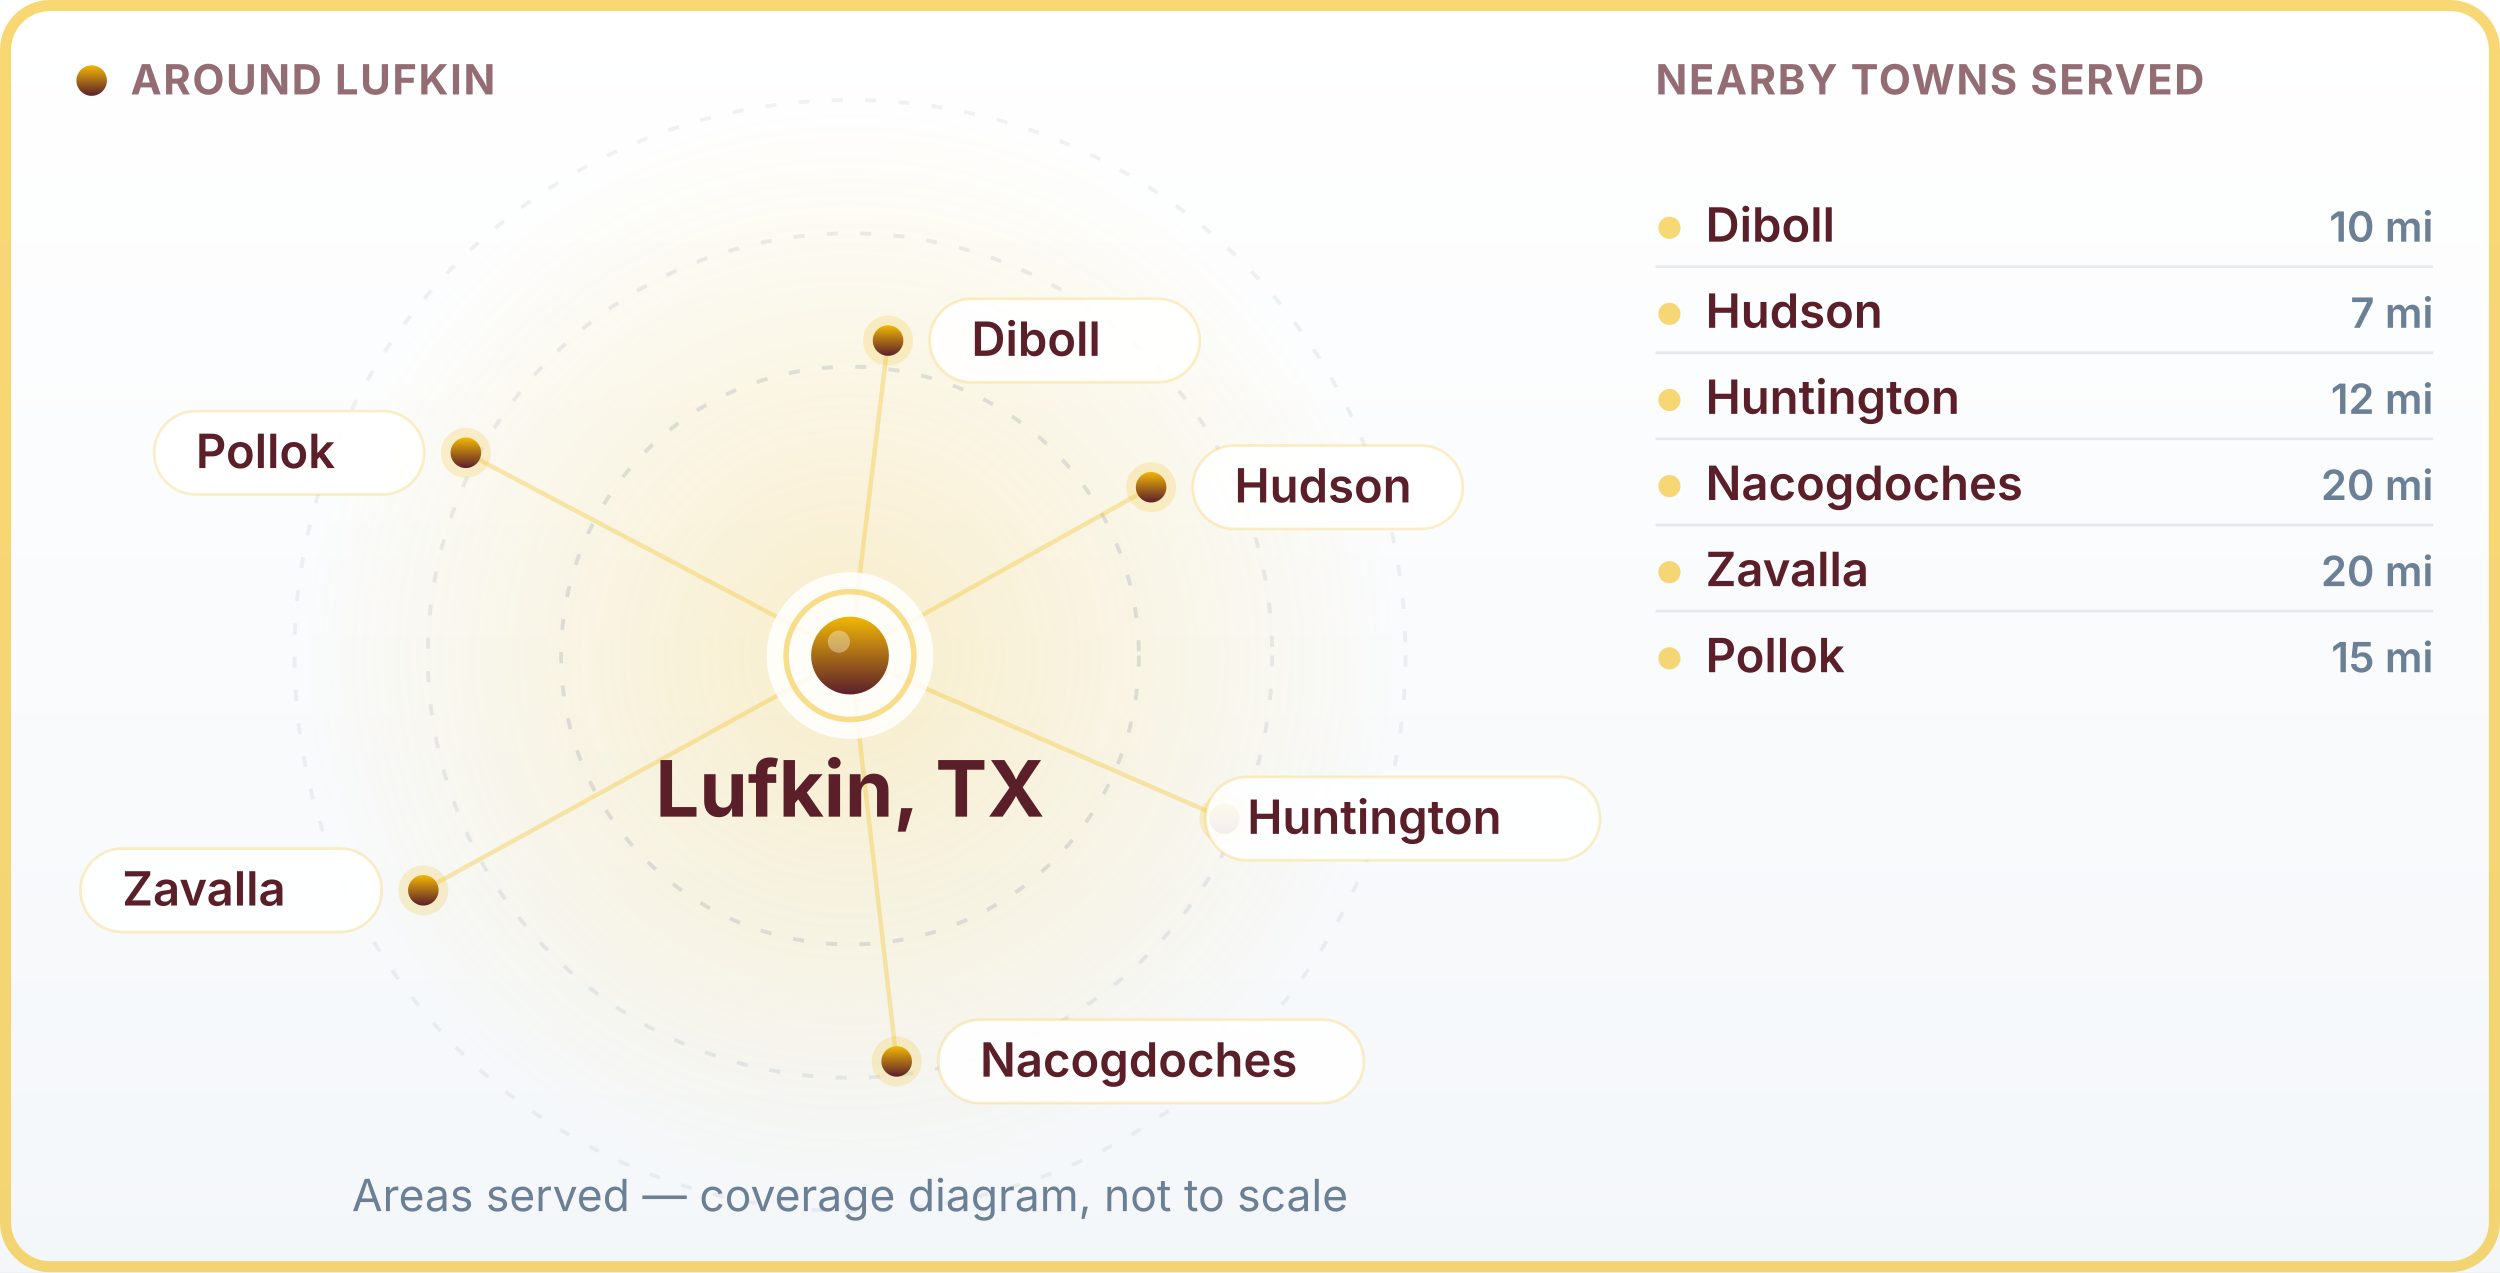
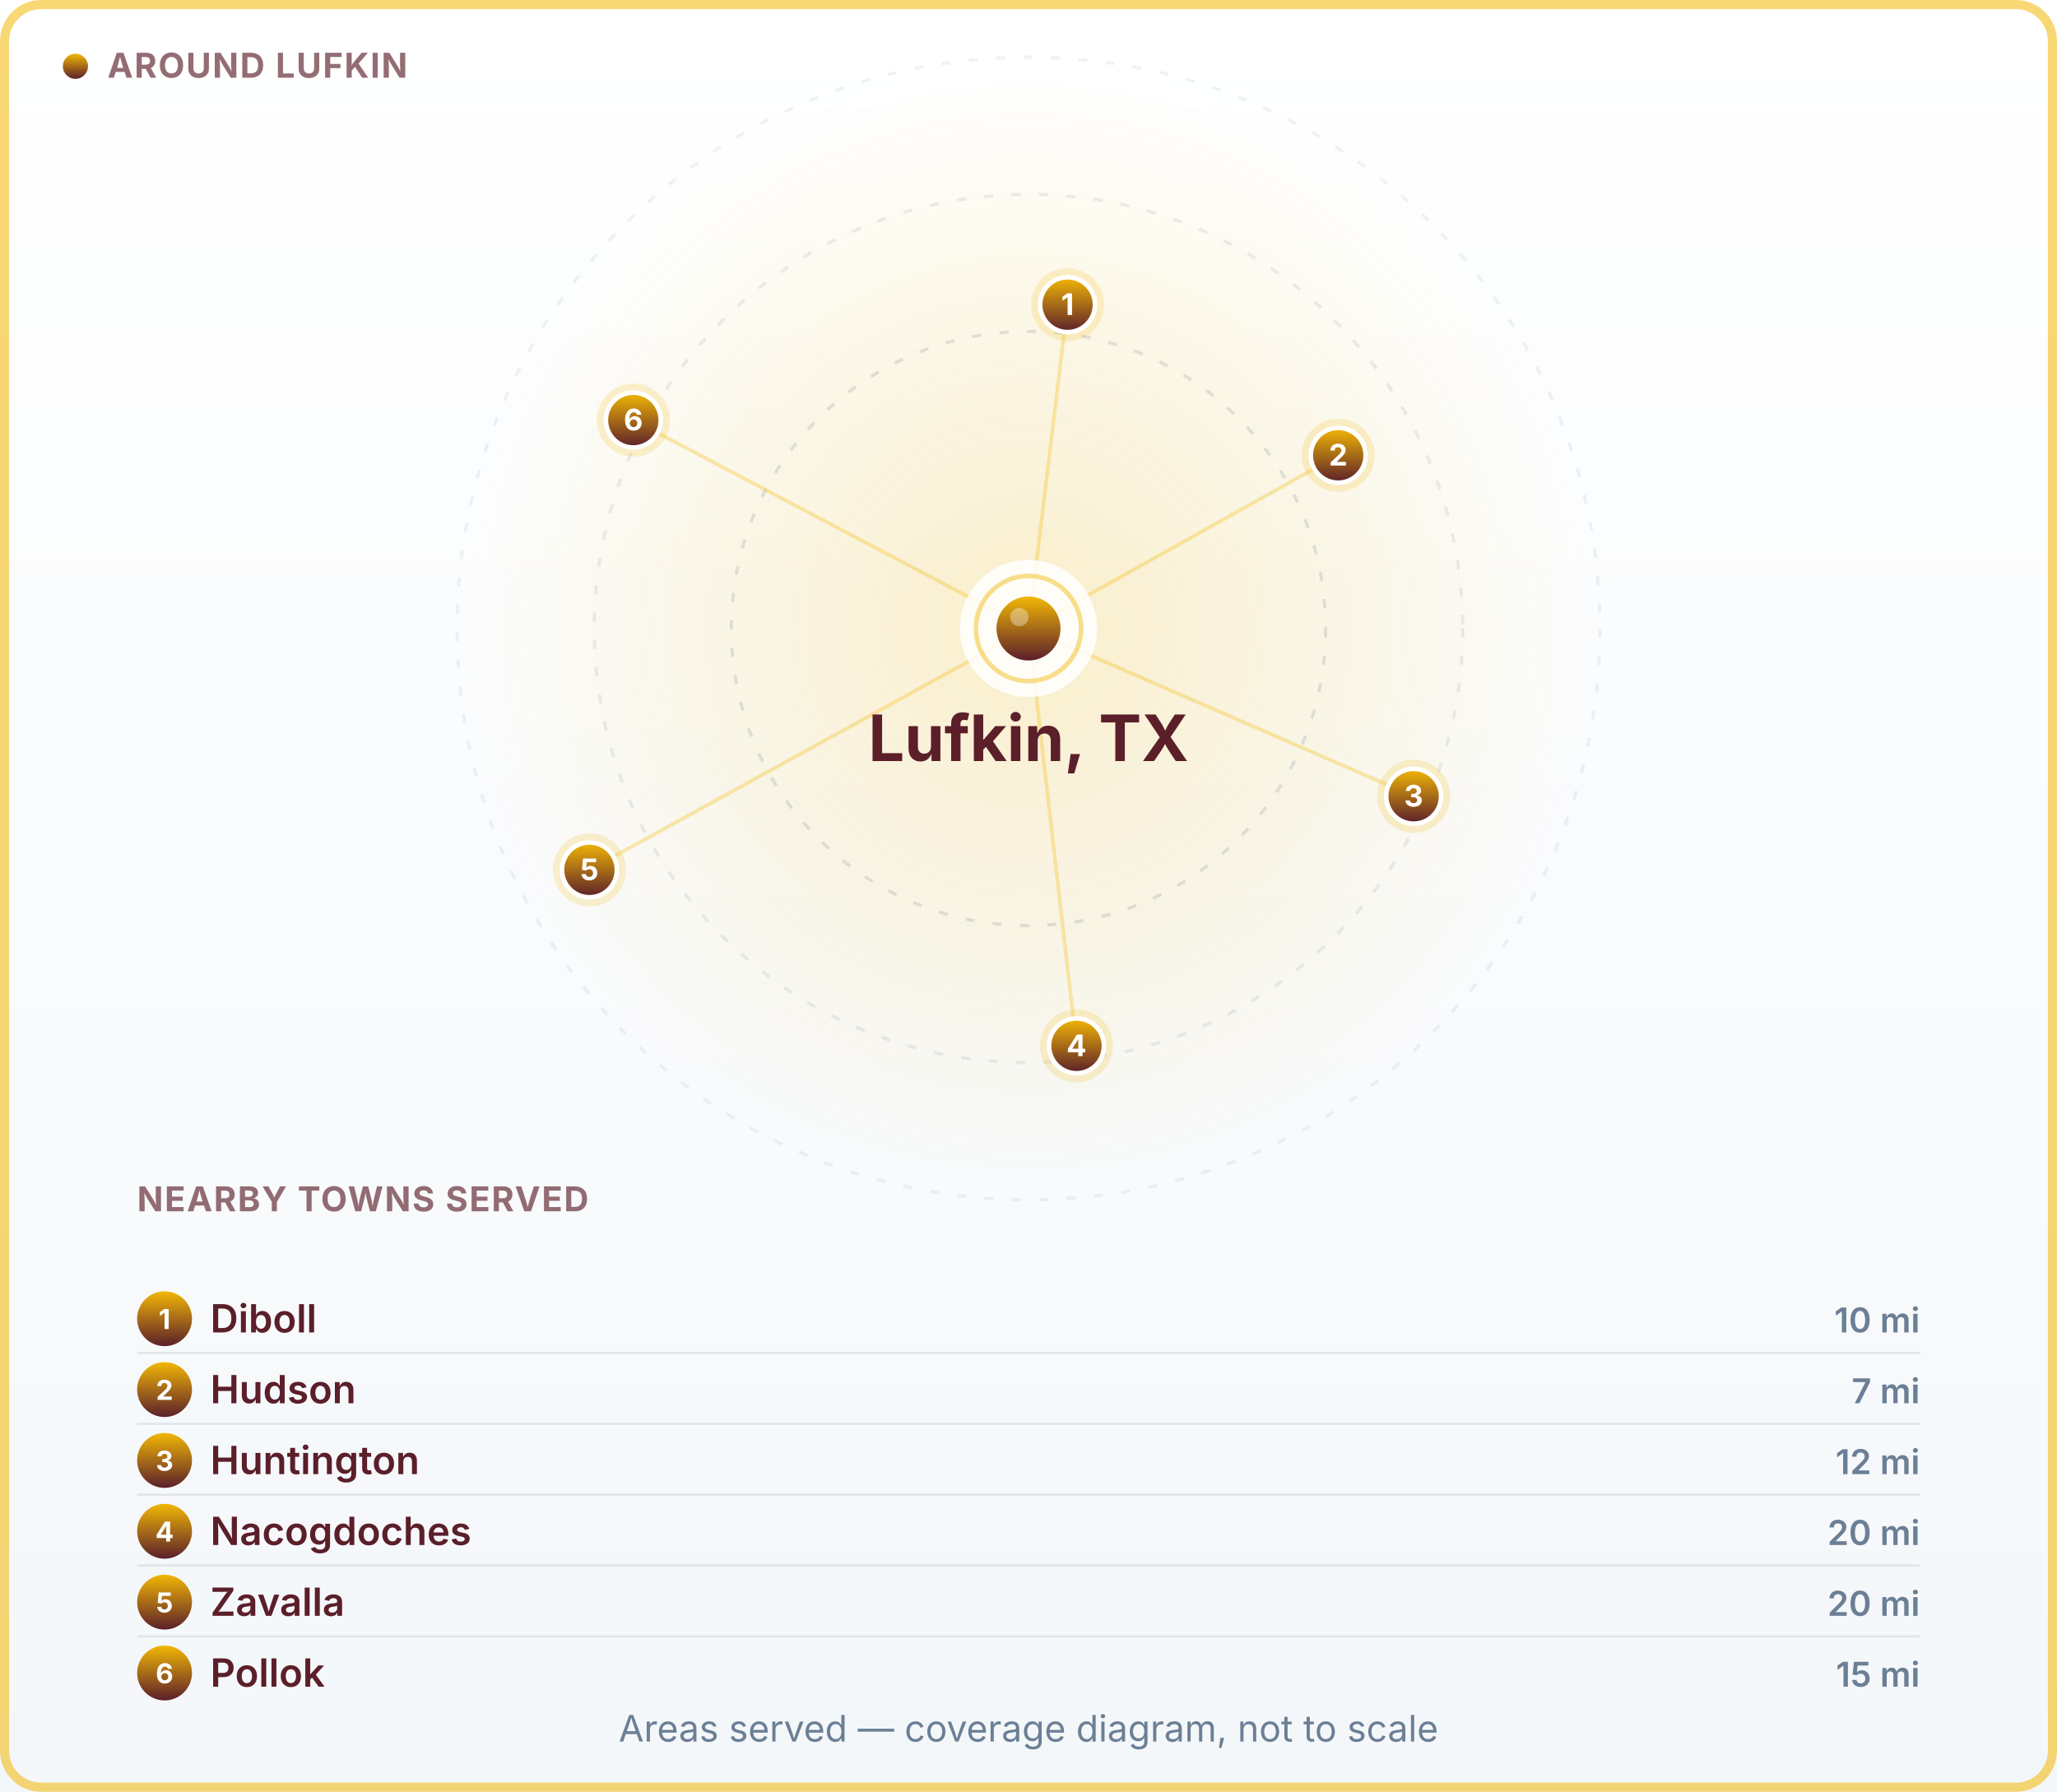
- <svg xmlns="http://www.w3.org/2000/svg" viewBox="0 0 900 458" width="900" height="458" role="img">
+ <svg xmlns="http://www.w3.org/2000/svg" viewBox="0 0 900 784" width="900" height="784" role="img">
  <defs>
    <linearGradient id="bgg" x1="0" y1="0" x2="0" y2="1">
      <stop offset="0" stop-color="#ffffff" />
      <stop offset="1" stop-color="#f4f7fa" />
    </linearGradient>
    <radialGradient id="halo" cx="50%" cy="50%" r="50%">
      <stop offset="0" stop-color="#F2B705" stop-opacity=".20" />
      <stop offset="1" stop-color="#F2B705" stop-opacity="0" />
    </radialGradient>
    <linearGradient id="dotg" x1="0" y1="0" x2="0" y2="1">
      <stop offset="0" stop-color="#F2B705" />
      <stop offset="1" stop-color="#5B1F2A" />
    </linearGradient>
  </defs>
-   <rect width="900" height="458" fill="url(#bgg)" />
-   <circle cx="306" cy="236" r="196" fill="url(#halo)" />
-   <circle cx="306" cy="236" r="104" fill="none" stroke="#6b7f95" stroke-opacity="0.2" stroke-width="1.4" stroke-dasharray="4 8" />
-   <circle cx="306" cy="236" r="152" fill="none" stroke="#6b7f95" stroke-opacity="0.13" stroke-width="1.4" stroke-dasharray="4 8" />
-   <circle cx="306" cy="236" r="200" fill="none" stroke="#6b7f95" stroke-opacity="0.1" stroke-width="1.4" stroke-dasharray="4 8" />
-   <line x1="306" y1="236" x2="319.7" y2="122.6" stroke="#F2B705" stroke-opacity=".30" stroke-width="1.6" />
-   <circle cx="319.7" cy="122.6" r="9" fill="#F2B705" fill-opacity=".18" />
-   <circle cx="319.7" cy="122.6" r="5.5" fill="url(#dotg)" />
-   <rect x="334.7" y="107.6" width="97.2" height="30" rx="15" fill="#ffffff" fill-opacity=".92" stroke="#F2B705" stroke-opacity=".22" stroke-width="1" />
-   <text x="349.7" y="128.1" font-family="system-ui,-apple-system,Segoe UI,sans-serif" font-size="17" font-weight="600" fill="#5B1F2A">Diboll</text>
-   <line x1="306" y1="236" x2="414.4" y2="175.4" stroke="#F2B705" stroke-opacity=".30" stroke-width="1.6" />
-   <circle cx="414.4" cy="175.4" r="9" fill="#F2B705" fill-opacity=".18" />
-   <circle cx="414.4" cy="175.4" r="5.5" fill="url(#dotg)" />
-   <rect x="429.4" y="160.4" width="97.2" height="30" rx="15" fill="#ffffff" fill-opacity=".92" stroke="#F2B705" stroke-opacity=".22" stroke-width="1" />
-   <text x="444.4" y="180.9" font-family="system-ui,-apple-system,Segoe UI,sans-serif" font-size="17" font-weight="600" fill="#5B1F2A">Hudson</text>
-   <line x1="306" y1="236" x2="440.8" y2="294.7" stroke="#F2B705" stroke-opacity=".30" stroke-width="1.6" />
-   <circle cx="440.8" cy="294.7" r="9" fill="#F2B705" fill-opacity=".18" />
-   <circle cx="440.8" cy="294.7" r="5.5" fill="url(#dotg)" />
-   <rect x="434" y="279.7" width="142" height="30" rx="15" fill="#ffffff" fill-opacity=".92" stroke="#F2B705" stroke-opacity=".22" stroke-width="1" />
-   <text x="449" y="300.2" font-family="system-ui,-apple-system,Segoe UI,sans-serif" font-size="17" font-weight="600" fill="#5B1F2A">Huntington</text>
-   <line x1="306" y1="236" x2="322.8" y2="382.1" stroke="#F2B705" stroke-opacity=".30" stroke-width="1.6" />
-   <circle cx="322.8" cy="382.1" r="9" fill="#F2B705" fill-opacity=".18" />
-   <circle cx="322.8" cy="382.1" r="5.5" fill="url(#dotg)" />
-   <rect x="337.8" y="367.1" width="153.2" height="30" rx="15" fill="#ffffff" fill-opacity=".92" stroke="#F2B705" stroke-opacity=".22" stroke-width="1" />
-   <text x="352.8" y="387.6" font-family="system-ui,-apple-system,Segoe UI,sans-serif" font-size="17" font-weight="600" fill="#5B1F2A">Nacogdoches</text>
-   <line x1="306" y1="236" x2="152.4" y2="320.5" stroke="#F2B705" stroke-opacity=".30" stroke-width="1.6" />
-   <circle cx="152.4" cy="320.5" r="9" fill="#F2B705" fill-opacity=".18" />
-   <circle cx="152.4" cy="320.5" r="5.5" fill="url(#dotg)" />
-   <rect x="29" y="305.5" width="108.4" height="30" rx="15" fill="#ffffff" fill-opacity=".92" stroke="#F2B705" stroke-opacity=".22" stroke-width="1" />
-   <text x="44" y="326" font-family="system-ui,-apple-system,Segoe UI,sans-serif" font-size="17" font-weight="600" fill="#5B1F2A">Zavalla</text>
-   <line x1="306" y1="236" x2="167.7" y2="163" stroke="#F2B705" stroke-opacity=".30" stroke-width="1.6" />
-   <circle cx="167.7" cy="163" r="9" fill="#F2B705" fill-opacity=".18" />
-   <circle cx="167.7" cy="163" r="5.5" fill="url(#dotg)" />
-   <rect x="55.5" y="148" width="97.2" height="30" rx="15" fill="#ffffff" fill-opacity=".92" stroke="#F2B705" stroke-opacity=".22" stroke-width="1" />
-   <text x="70.5" y="168.5" font-family="system-ui,-apple-system,Segoe UI,sans-serif" font-size="17" font-weight="600" fill="#5B1F2A">Pollok</text>
-   <circle cx="306" cy="236" r="30" fill="#ffffff" fill-opacity=".85" />
-   <circle cx="306" cy="236" r="23" fill="none" stroke="#F2B705" stroke-opacity=".45" stroke-width="2" />
-   <circle cx="306" cy="236" r="14" fill="url(#dotg)" />
-   <circle cx="302" cy="231" r="4" fill="#ffffff" fill-opacity=".35" />
-   <text x="306" y="294" text-anchor="middle" font-family="system-ui,-apple-system,Segoe UI,sans-serif" font-size="28" font-weight="700" fill="#5B1F2A">Lufkin, TX</text>
+   <rect width="900" height="784" fill="url(#bgg)" />
+   <circle cx="450" cy="275" r="245" fill="url(#halo)" />
+   <circle cx="450" cy="275" r="130" fill="none" stroke="#6b7f95" stroke-opacity="0.2" stroke-width="1.4" stroke-dasharray="4 8" />
+   <circle cx="450" cy="275" r="190" fill="none" stroke="#6b7f95" stroke-opacity="0.13" stroke-width="1.4" stroke-dasharray="4 8" />
+   <circle cx="450" cy="275" r="250" fill="none" stroke="#6b7f95" stroke-opacity="0.1" stroke-width="1.4" stroke-dasharray="4 8" />
+   <line x1="450" y1="275" x2="467.1" y2="133.3" stroke="#F2B705" stroke-opacity=".30" stroke-width="1.6" />
+   <circle cx="467.1" cy="133.3" r="16" fill="#F2B705" fill-opacity=".18" />
+   <circle cx="467.1" cy="133.3" r="12" fill="url(#dotg)" stroke="#ffffff" stroke-width="2" />
+   <text x="467.1" y="137.8" text-anchor="middle" font-family="system-ui,-apple-system,Segoe UI,sans-serif" font-size="13" font-weight="700" fill="#ffffff">1</text>
+   <line x1="450" y1="275" x2="585.5" y2="199.2" stroke="#F2B705" stroke-opacity=".30" stroke-width="1.6" />
+   <circle cx="585.5" cy="199.2" r="16" fill="#F2B705" fill-opacity=".18" />
+   <circle cx="585.5" cy="199.2" r="12" fill="url(#dotg)" stroke="#ffffff" stroke-width="2" />
+   <text x="585.5" y="203.7" text-anchor="middle" font-family="system-ui,-apple-system,Segoe UI,sans-serif" font-size="13" font-weight="700" fill="#ffffff">2</text>
+   <line x1="450" y1="275" x2="618.5" y2="348.4" stroke="#F2B705" stroke-opacity=".30" stroke-width="1.6" />
+   <circle cx="618.5" cy="348.4" r="16" fill="#F2B705" fill-opacity=".18" />
+   <circle cx="618.5" cy="348.4" r="12" fill="url(#dotg)" stroke="#ffffff" stroke-width="2" />
+   <text x="618.5" y="352.9" text-anchor="middle" font-family="system-ui,-apple-system,Segoe UI,sans-serif" font-size="13" font-weight="700" fill="#ffffff">3</text>
+   <line x1="450" y1="275" x2="471" y2="457.6" stroke="#F2B705" stroke-opacity=".30" stroke-width="1.6" />
+   <circle cx="471" cy="457.6" r="16" fill="#F2B705" fill-opacity=".18" />
+   <circle cx="471" cy="457.6" r="12" fill="url(#dotg)" stroke="#ffffff" stroke-width="2" />
+   <text x="471" y="462.1" text-anchor="middle" font-family="system-ui,-apple-system,Segoe UI,sans-serif" font-size="13" font-weight="700" fill="#ffffff">4</text>
+   <line x1="450" y1="275" x2="257.9" y2="380.6" stroke="#F2B705" stroke-opacity=".30" stroke-width="1.6" />
+   <circle cx="257.9" cy="380.6" r="16" fill="#F2B705" fill-opacity=".18" />
+   <circle cx="257.9" cy="380.6" r="12" fill="url(#dotg)" stroke="#ffffff" stroke-width="2" />
+   <text x="257.9" y="385.1" text-anchor="middle" font-family="system-ui,-apple-system,Segoe UI,sans-serif" font-size="13" font-weight="700" fill="#ffffff">5</text>
+   <line x1="450" y1="275" x2="277.1" y2="183.8" stroke="#F2B705" stroke-opacity=".30" stroke-width="1.6" />
+   <circle cx="277.1" cy="183.8" r="16" fill="#F2B705" fill-opacity=".18" />
+   <circle cx="277.1" cy="183.8" r="12" fill="url(#dotg)" stroke="#ffffff" stroke-width="2" />
+   <text x="277.1" y="188.3" text-anchor="middle" font-family="system-ui,-apple-system,Segoe UI,sans-serif" font-size="13" font-weight="700" fill="#ffffff">6</text>
+   <circle cx="450" cy="275" r="30" fill="#ffffff" fill-opacity=".85" />
+   <circle cx="450" cy="275" r="23" fill="none" stroke="#F2B705" stroke-opacity=".45" stroke-width="2" />
+   <circle cx="450" cy="275" r="14" fill="url(#dotg)" />
+   <circle cx="446" cy="270" r="4" fill="#ffffff" fill-opacity=".35" />
+   <text x="450" y="333" text-anchor="middle" font-family="system-ui,-apple-system,Segoe UI,sans-serif" font-size="28" font-weight="700" fill="#5B1F2A">Lufkin, TX</text>
  <circle cx="33" cy="29" r="5.5" fill="url(#dotg)" />
  <text x="47" y="34" font-family="system-ui,-apple-system,Segoe UI,sans-serif" font-size="15" font-weight="700" letter-spacing="0.6" fill="#5B1F2A" fill-opacity=".65">AROUND LUFKIN</text>
-   <text x="596" y="34" font-family="system-ui,-apple-system,Segoe UI,sans-serif" font-size="15" font-weight="700" letter-spacing="0.6" fill="#5B1F2A" fill-opacity=".65">NEARBY TOWNS SERVED</text>
-   <circle cx="601" cy="82" r="4" fill="#F2B705" fill-opacity=".55" />
-   <text x="614" y="87" font-family="system-ui,-apple-system,Segoe UI,sans-serif" font-size="17" font-weight="600" fill="#5B1F2A">Diboll</text>
-   <text x="876" y="87" text-anchor="end" font-family="system-ui,-apple-system,Segoe UI,sans-serif" font-size="15" font-weight="600" fill="#6b7f95">10 mi</text>
-   <line x1="596" y1="96" x2="876" y2="96" stroke="#6b7f95" stroke-opacity=".16" stroke-width="1" />
-   <circle cx="601" cy="113" r="4" fill="#F2B705" fill-opacity=".55" />
-   <text x="614" y="118" font-family="system-ui,-apple-system,Segoe UI,sans-serif" font-size="17" font-weight="600" fill="#5B1F2A">Hudson</text>
-   <text x="876" y="118" text-anchor="end" font-family="system-ui,-apple-system,Segoe UI,sans-serif" font-size="15" font-weight="600" fill="#6b7f95">7 mi</text>
-   <line x1="596" y1="127" x2="876" y2="127" stroke="#6b7f95" stroke-opacity=".16" stroke-width="1" />
-   <circle cx="601" cy="144" r="4" fill="#F2B705" fill-opacity=".55" />
-   <text x="614" y="149" font-family="system-ui,-apple-system,Segoe UI,sans-serif" font-size="17" font-weight="600" fill="#5B1F2A">Huntington</text>
-   <text x="876" y="149" text-anchor="end" font-family="system-ui,-apple-system,Segoe UI,sans-serif" font-size="15" font-weight="600" fill="#6b7f95">12 mi</text>
-   <line x1="596" y1="158" x2="876" y2="158" stroke="#6b7f95" stroke-opacity=".16" stroke-width="1" />
-   <circle cx="601" cy="175" r="4" fill="#F2B705" fill-opacity=".55" />
-   <text x="614" y="180" font-family="system-ui,-apple-system,Segoe UI,sans-serif" font-size="17" font-weight="600" fill="#5B1F2A">Nacogdoches</text>
-   <text x="876" y="180" text-anchor="end" font-family="system-ui,-apple-system,Segoe UI,sans-serif" font-size="15" font-weight="600" fill="#6b7f95">20 mi</text>
-   <line x1="596" y1="189" x2="876" y2="189" stroke="#6b7f95" stroke-opacity=".16" stroke-width="1" />
-   <circle cx="601" cy="206" r="4" fill="#F2B705" fill-opacity=".55" />
-   <text x="614" y="211" font-family="system-ui,-apple-system,Segoe UI,sans-serif" font-size="17" font-weight="600" fill="#5B1F2A">Zavalla</text>
-   <text x="876" y="211" text-anchor="end" font-family="system-ui,-apple-system,Segoe UI,sans-serif" font-size="15" font-weight="600" fill="#6b7f95">20 mi</text>
-   <line x1="596" y1="220" x2="876" y2="220" stroke="#6b7f95" stroke-opacity=".16" stroke-width="1" />
-   <circle cx="601" cy="237" r="4" fill="#F2B705" fill-opacity=".55" />
-   <text x="614" y="242" font-family="system-ui,-apple-system,Segoe UI,sans-serif" font-size="17" font-weight="600" fill="#5B1F2A">Pollok</text>
-   <text x="876" y="242" text-anchor="end" font-family="system-ui,-apple-system,Segoe UI,sans-serif" font-size="15" font-weight="600" fill="#6b7f95">15 mi</text>
-   <text x="306" y="436" text-anchor="middle" font-family="system-ui,-apple-system,Segoe UI,sans-serif" font-size="16" fill="#6b7f95">Areas served — coverage diagram, not to scale</text>
-   <rect x="2" y="2" width="896" height="454" rx="16" fill="none" stroke="#F2B705" stroke-opacity=".55" stroke-width="4" />
+   <text x="60" y="530" font-family="system-ui,-apple-system,Segoe UI,sans-serif" font-size="15" font-weight="700" letter-spacing="0.6" fill="#5B1F2A" fill-opacity=".65">NEARBY TOWNS SERVED</text>
+   <circle cx="72" cy="577" r="12" fill="url(#dotg)" />
+   <text x="72" y="581.5" text-anchor="middle" font-family="system-ui,-apple-system,Segoe UI,sans-serif" font-size="12" font-weight="700" fill="#ffffff">1</text>
+   <text x="92" y="583" font-family="system-ui,-apple-system,Segoe UI,sans-serif" font-size="17" font-weight="600" fill="#5B1F2A">Diboll</text>
+   <text x="840" y="583" text-anchor="end" font-family="system-ui,-apple-system,Segoe UI,sans-serif" font-size="15" font-weight="600" fill="#6b7f95">10 mi</text>
+   <line x1="60" y1="592" x2="840" y2="592" stroke="#6b7f95" stroke-opacity=".16" stroke-width="1" />
+   <circle cx="72" cy="608" r="12" fill="url(#dotg)" />
+   <text x="72" y="612.5" text-anchor="middle" font-family="system-ui,-apple-system,Segoe UI,sans-serif" font-size="12" font-weight="700" fill="#ffffff">2</text>
+   <text x="92" y="614" font-family="system-ui,-apple-system,Segoe UI,sans-serif" font-size="17" font-weight="600" fill="#5B1F2A">Hudson</text>
+   <text x="840" y="614" text-anchor="end" font-family="system-ui,-apple-system,Segoe UI,sans-serif" font-size="15" font-weight="600" fill="#6b7f95">7 mi</text>
+   <line x1="60" y1="623" x2="840" y2="623" stroke="#6b7f95" stroke-opacity=".16" stroke-width="1" />
+   <circle cx="72" cy="639" r="12" fill="url(#dotg)" />
+   <text x="72" y="643.5" text-anchor="middle" font-family="system-ui,-apple-system,Segoe UI,sans-serif" font-size="12" font-weight="700" fill="#ffffff">3</text>
+   <text x="92" y="645" font-family="system-ui,-apple-system,Segoe UI,sans-serif" font-size="17" font-weight="600" fill="#5B1F2A">Huntington</text>
+   <text x="840" y="645" text-anchor="end" font-family="system-ui,-apple-system,Segoe UI,sans-serif" font-size="15" font-weight="600" fill="#6b7f95">12 mi</text>
+   <line x1="60" y1="654" x2="840" y2="654" stroke="#6b7f95" stroke-opacity=".16" stroke-width="1" />
+   <circle cx="72" cy="670" r="12" fill="url(#dotg)" />
+   <text x="72" y="674.5" text-anchor="middle" font-family="system-ui,-apple-system,Segoe UI,sans-serif" font-size="12" font-weight="700" fill="#ffffff">4</text>
+   <text x="92" y="676" font-family="system-ui,-apple-system,Segoe UI,sans-serif" font-size="17" font-weight="600" fill="#5B1F2A">Nacogdoches</text>
+   <text x="840" y="676" text-anchor="end" font-family="system-ui,-apple-system,Segoe UI,sans-serif" font-size="15" font-weight="600" fill="#6b7f95">20 mi</text>
+   <line x1="60" y1="685" x2="840" y2="685" stroke="#6b7f95" stroke-opacity=".16" stroke-width="1" />
+   <circle cx="72" cy="701" r="12" fill="url(#dotg)" />
+   <text x="72" y="705.5" text-anchor="middle" font-family="system-ui,-apple-system,Segoe UI,sans-serif" font-size="12" font-weight="700" fill="#ffffff">5</text>
+   <text x="92" y="707" font-family="system-ui,-apple-system,Segoe UI,sans-serif" font-size="17" font-weight="600" fill="#5B1F2A">Zavalla</text>
+   <text x="840" y="707" text-anchor="end" font-family="system-ui,-apple-system,Segoe UI,sans-serif" font-size="15" font-weight="600" fill="#6b7f95">20 mi</text>
+   <line x1="60" y1="716" x2="840" y2="716" stroke="#6b7f95" stroke-opacity=".16" stroke-width="1" />
+   <circle cx="72" cy="732" r="12" fill="url(#dotg)" />
+   <text x="72" y="736.5" text-anchor="middle" font-family="system-ui,-apple-system,Segoe UI,sans-serif" font-size="12" font-weight="700" fill="#ffffff">6</text>
+   <text x="92" y="738" font-family="system-ui,-apple-system,Segoe UI,sans-serif" font-size="17" font-weight="600" fill="#5B1F2A">Pollok</text>
+   <text x="840" y="738" text-anchor="end" font-family="system-ui,-apple-system,Segoe UI,sans-serif" font-size="15" font-weight="600" fill="#6b7f95">15 mi</text>
+   <text x="450" y="762" text-anchor="middle" font-family="system-ui,-apple-system,Segoe UI,sans-serif" font-size="16" fill="#6b7f95">Areas served — coverage diagram, not to scale</text>
+   <rect x="2" y="2" width="896" height="780" rx="16" fill="none" stroke="#F2B705" stroke-opacity=".55" stroke-width="4" />
</svg>
